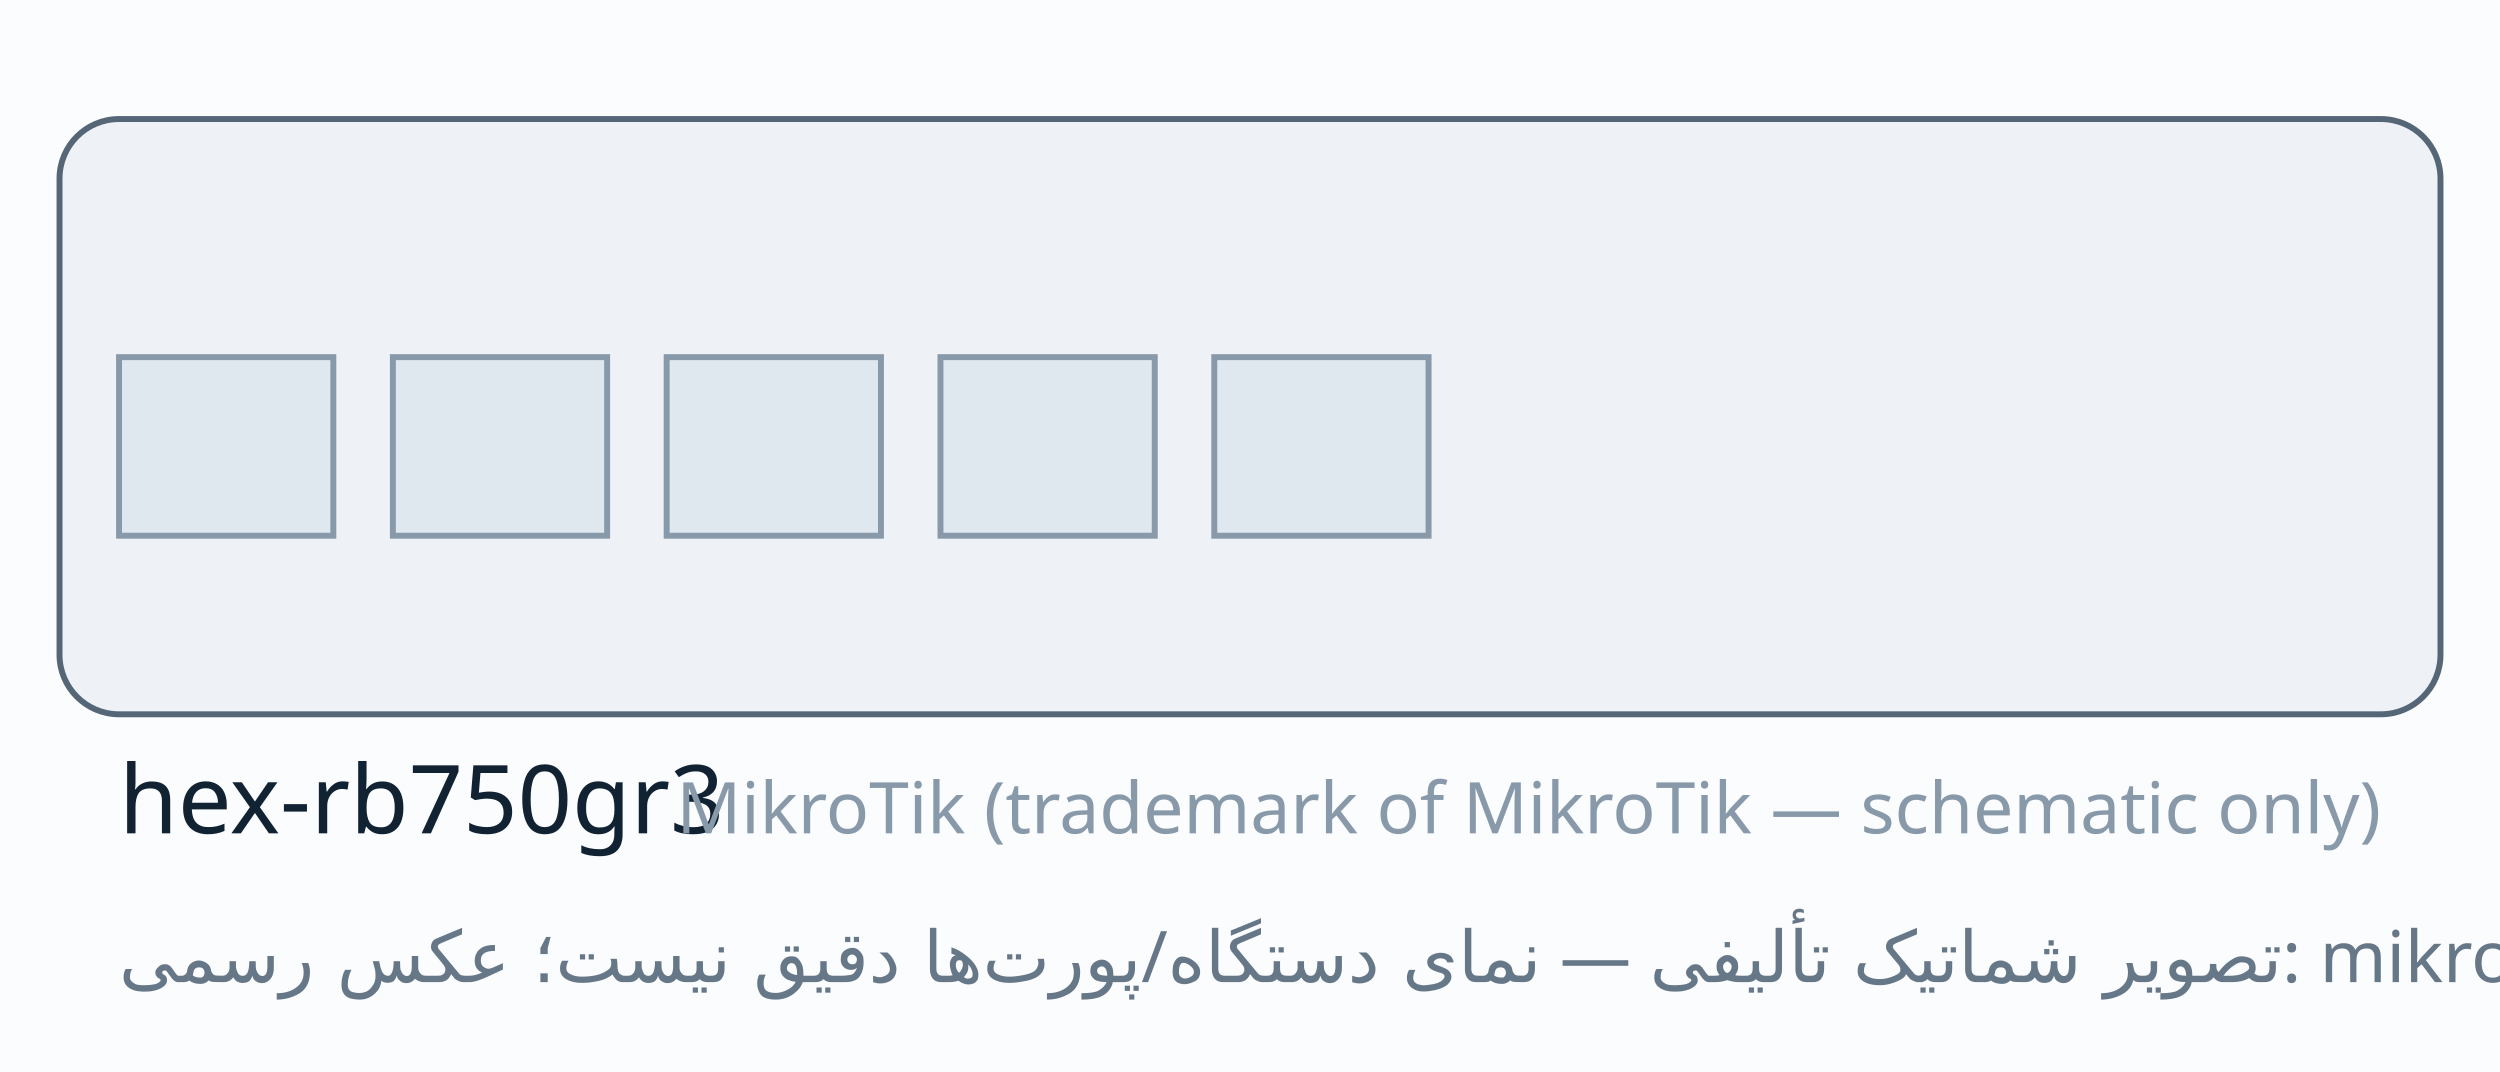
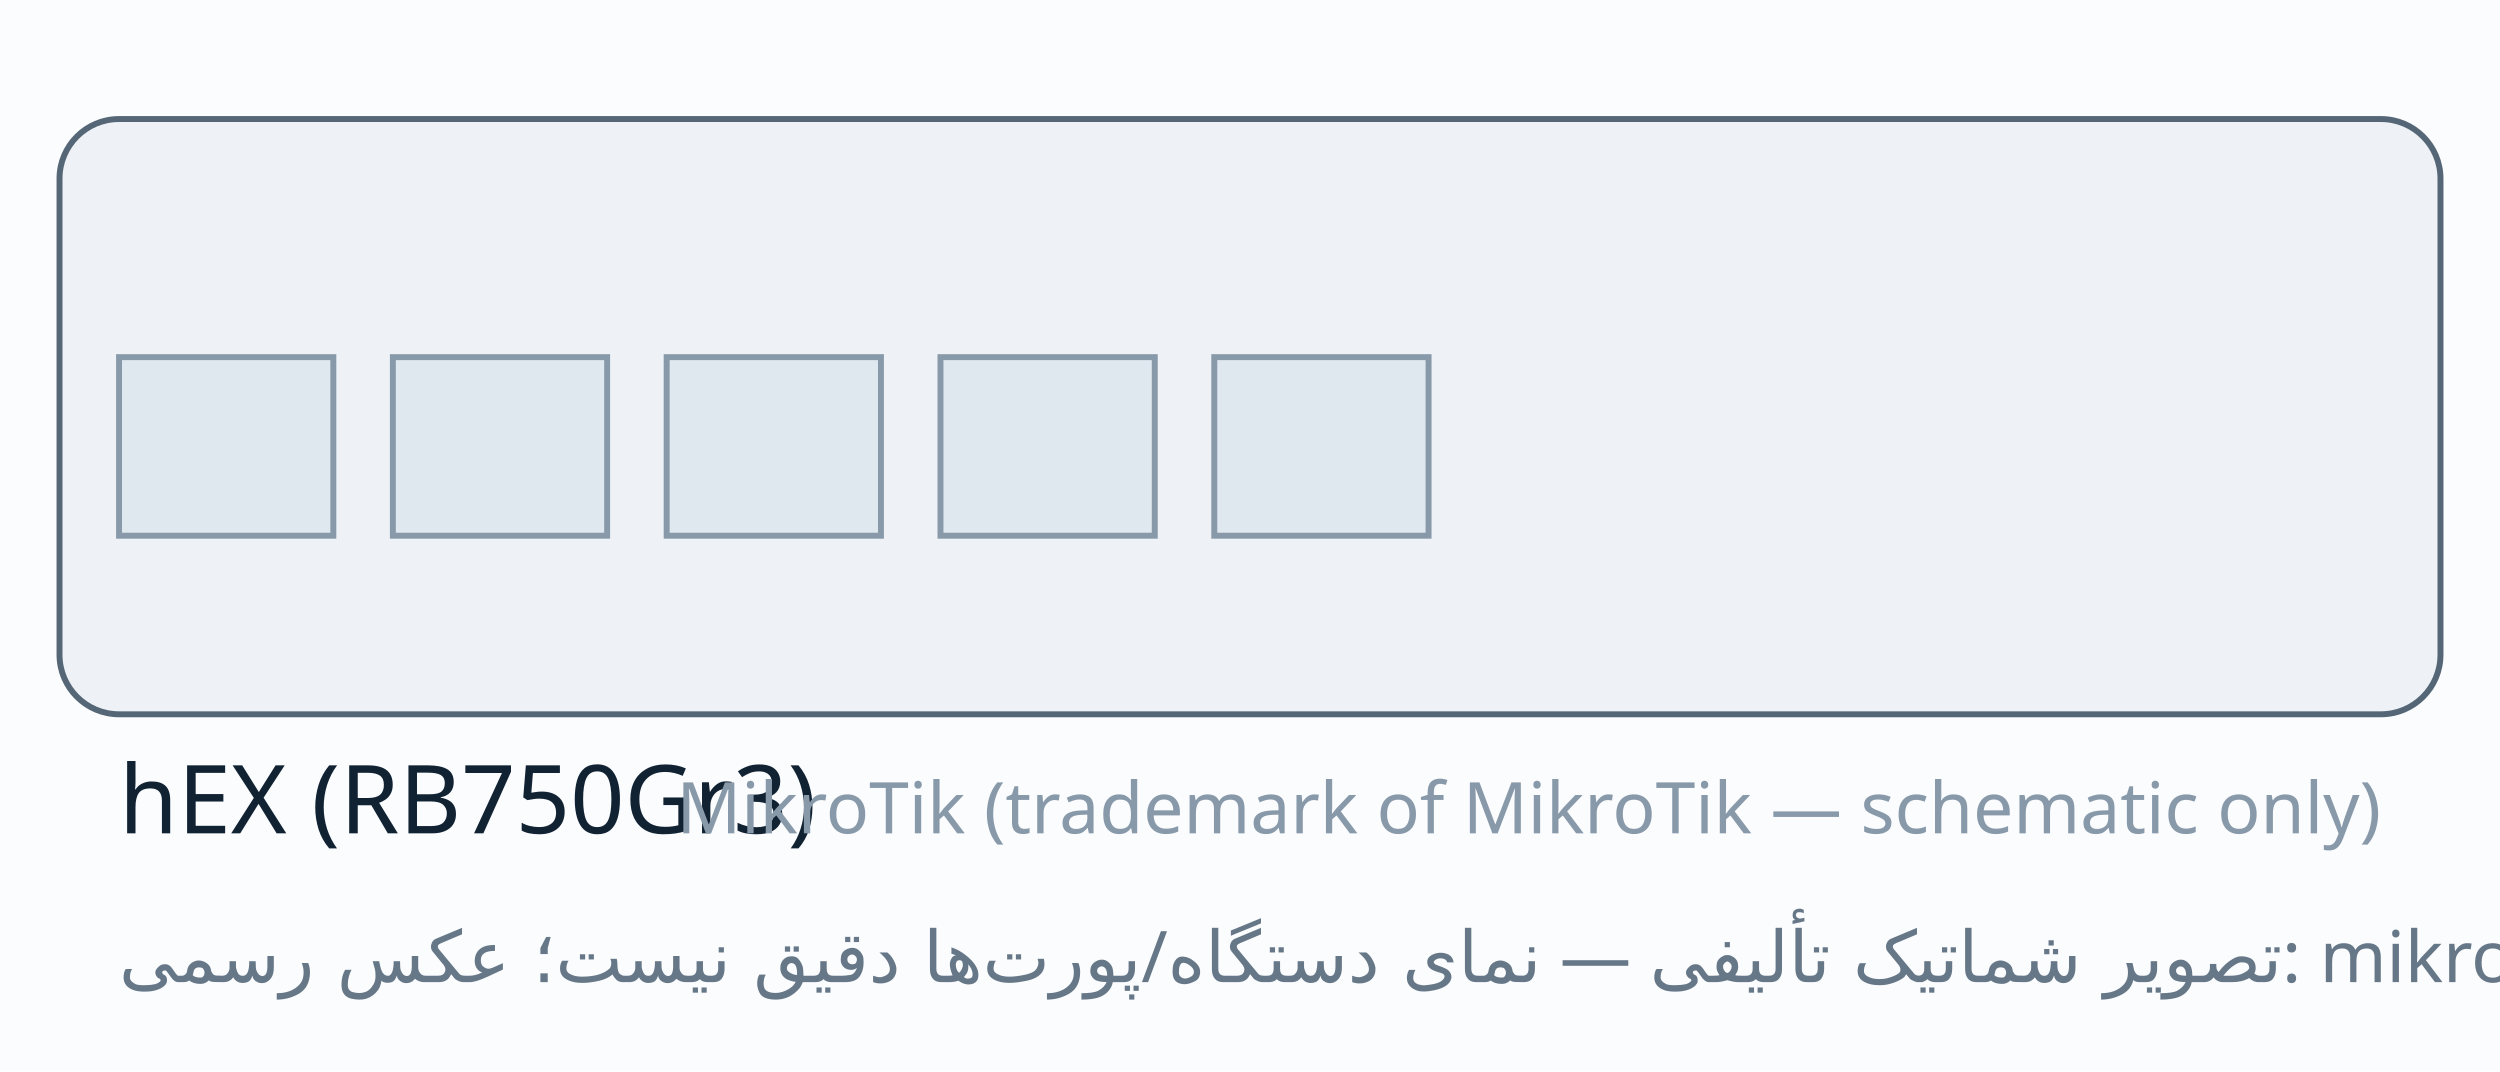
<svg xmlns="http://www.w3.org/2000/svg" viewBox="0 0 420 180" font-family="Tahoma,sans-serif">
  <rect width="420" height="180" fill="#fbfcfe" />
  <rect x="10" y="20" width="400" height="100" rx="10" fill="#eef2f7" stroke="#567" />
  <rect x="20" y="60" width="36" height="30" fill="#dfe7ef" stroke="#89a" />
  <rect x="66" y="60" width="36" height="30" fill="#dfe7ef" stroke="#89a" />
  <rect x="112" y="60" width="36" height="30" fill="#dfe7ef" stroke="#89a" />
  <rect x="158" y="60" width="36" height="30" fill="#dfe7ef" stroke="#89a" />
  <rect x="204" y="60" width="36" height="30" fill="#dfe7ef" stroke="#89a" />
-   <text x="20" y="140" font-size="16" fill="#123">hex-rb750gr3</text>
+   <text x="20" y="140" font-size="16" fill="#123">hEX (RB750Gr3)</text>
  <text x="20" y="165" font-size="12" fill="#678">تصویر شماتیک تألیفی — نمای دستگاه/پورت‌ها دقیق نیست؛ عکس رسمی: mikrotik.com</text>
  <text x="400" y="140" text-anchor="end" font-size="12" fill="#89a">MikroTik (trademark of MikroTik — schematic only)</text>
</svg>
